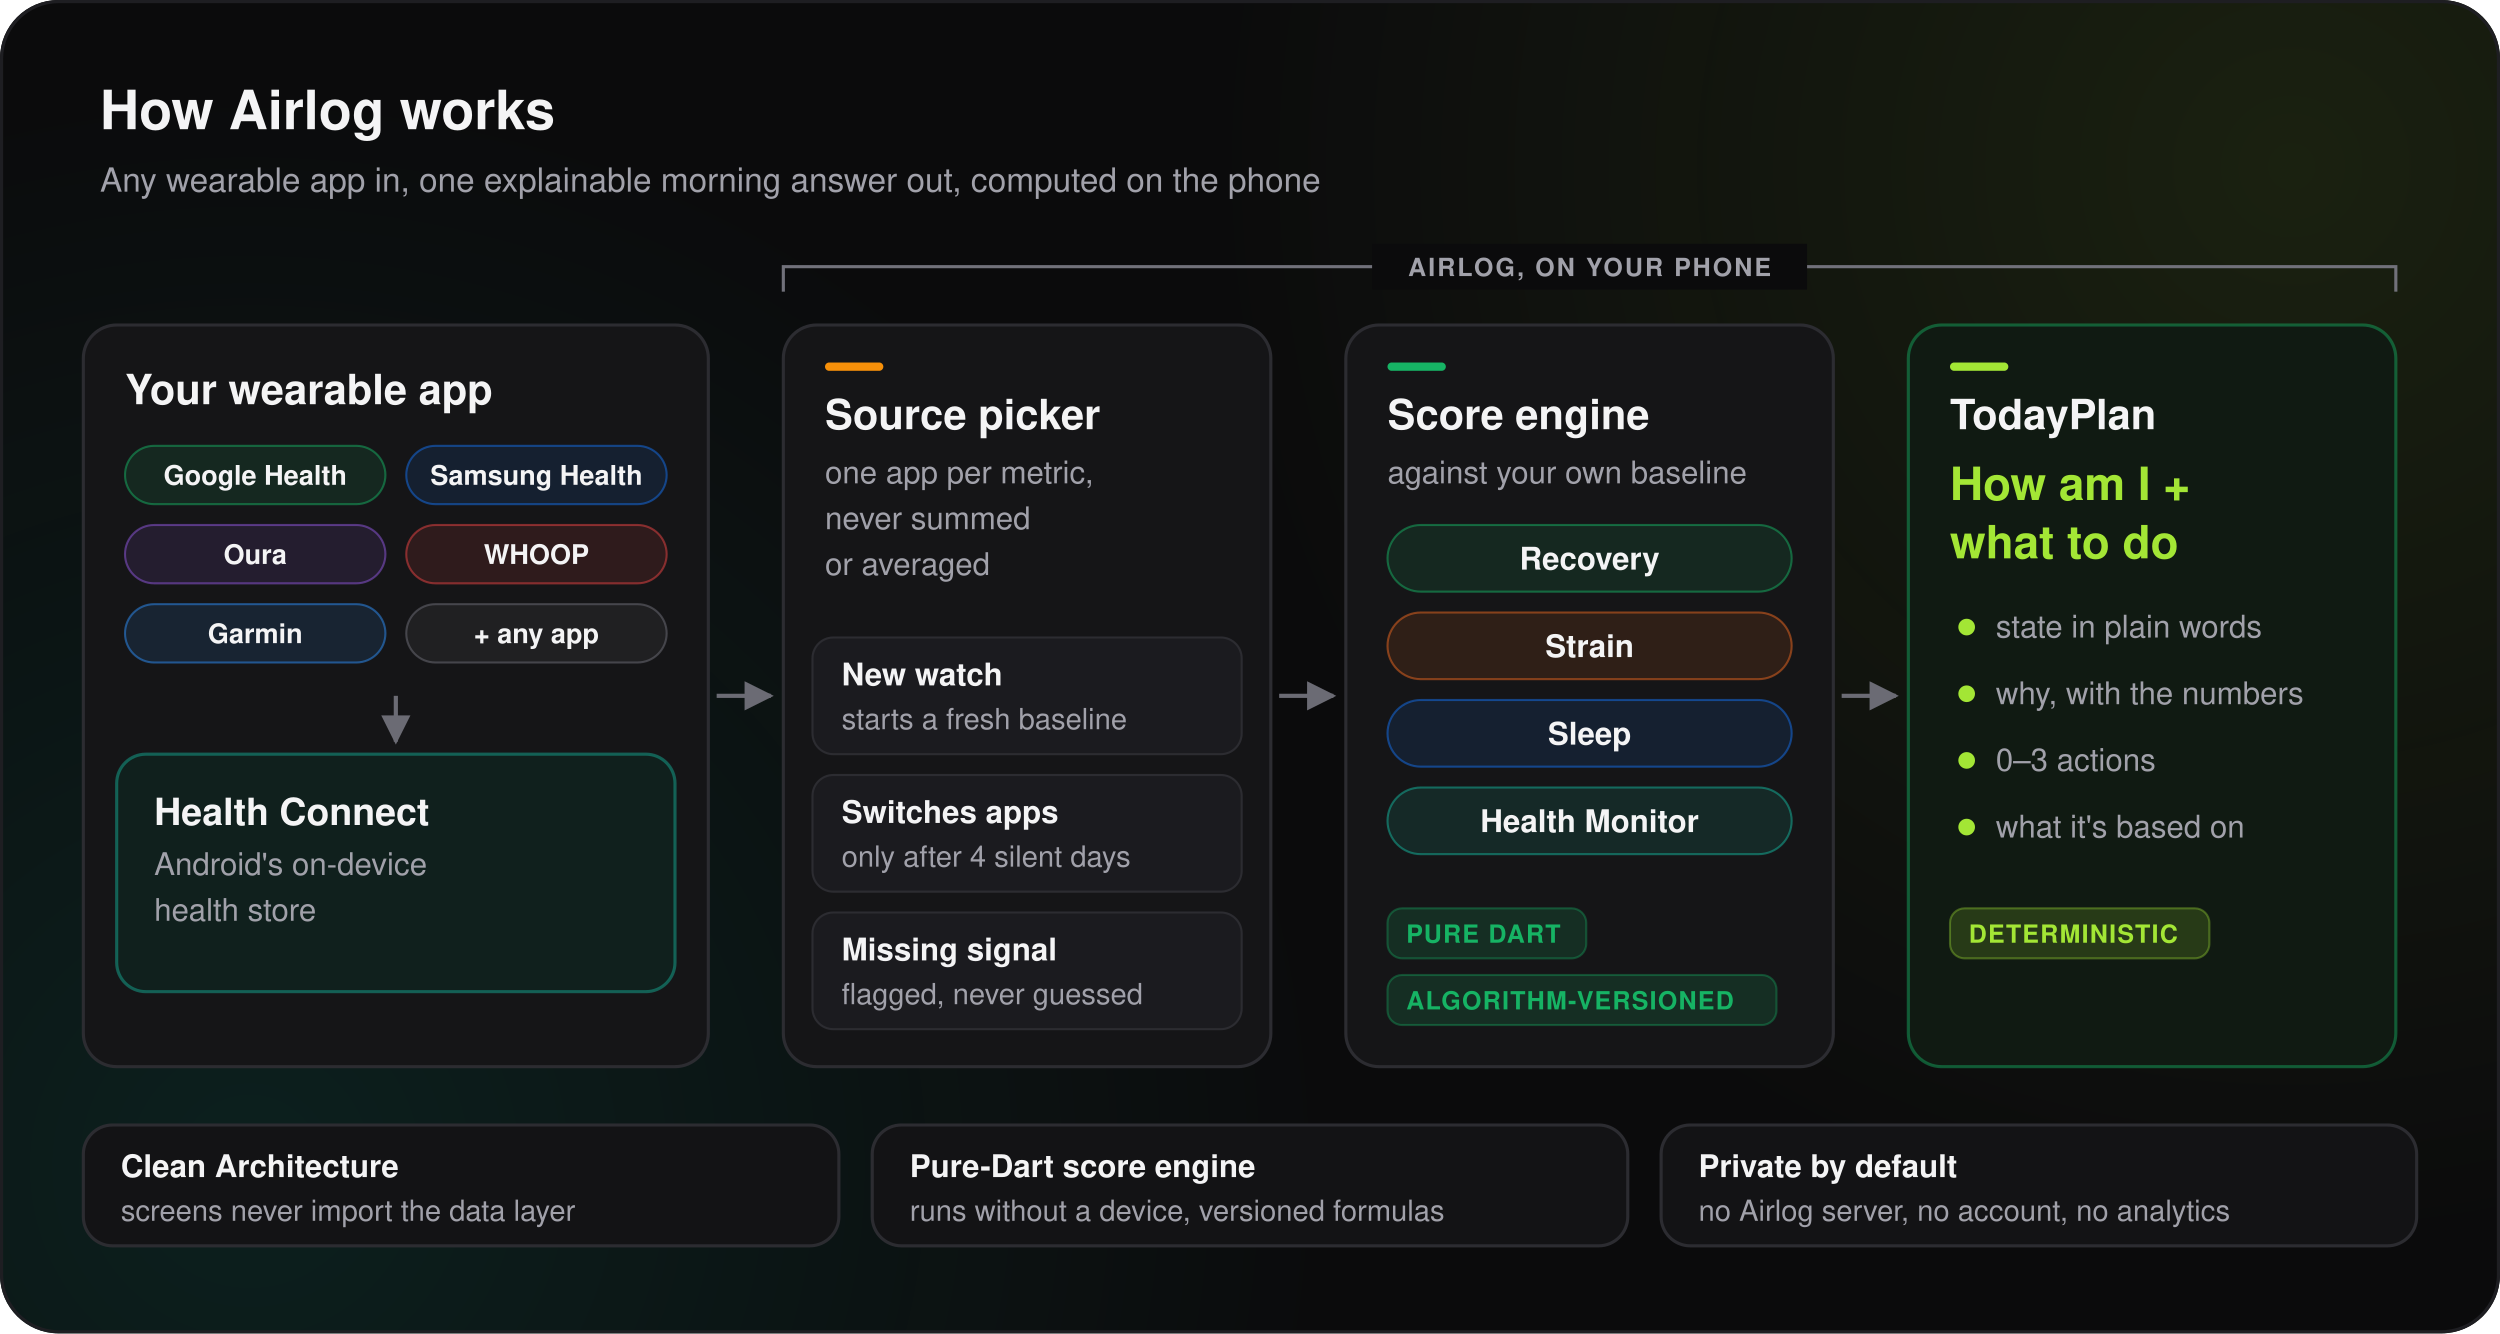
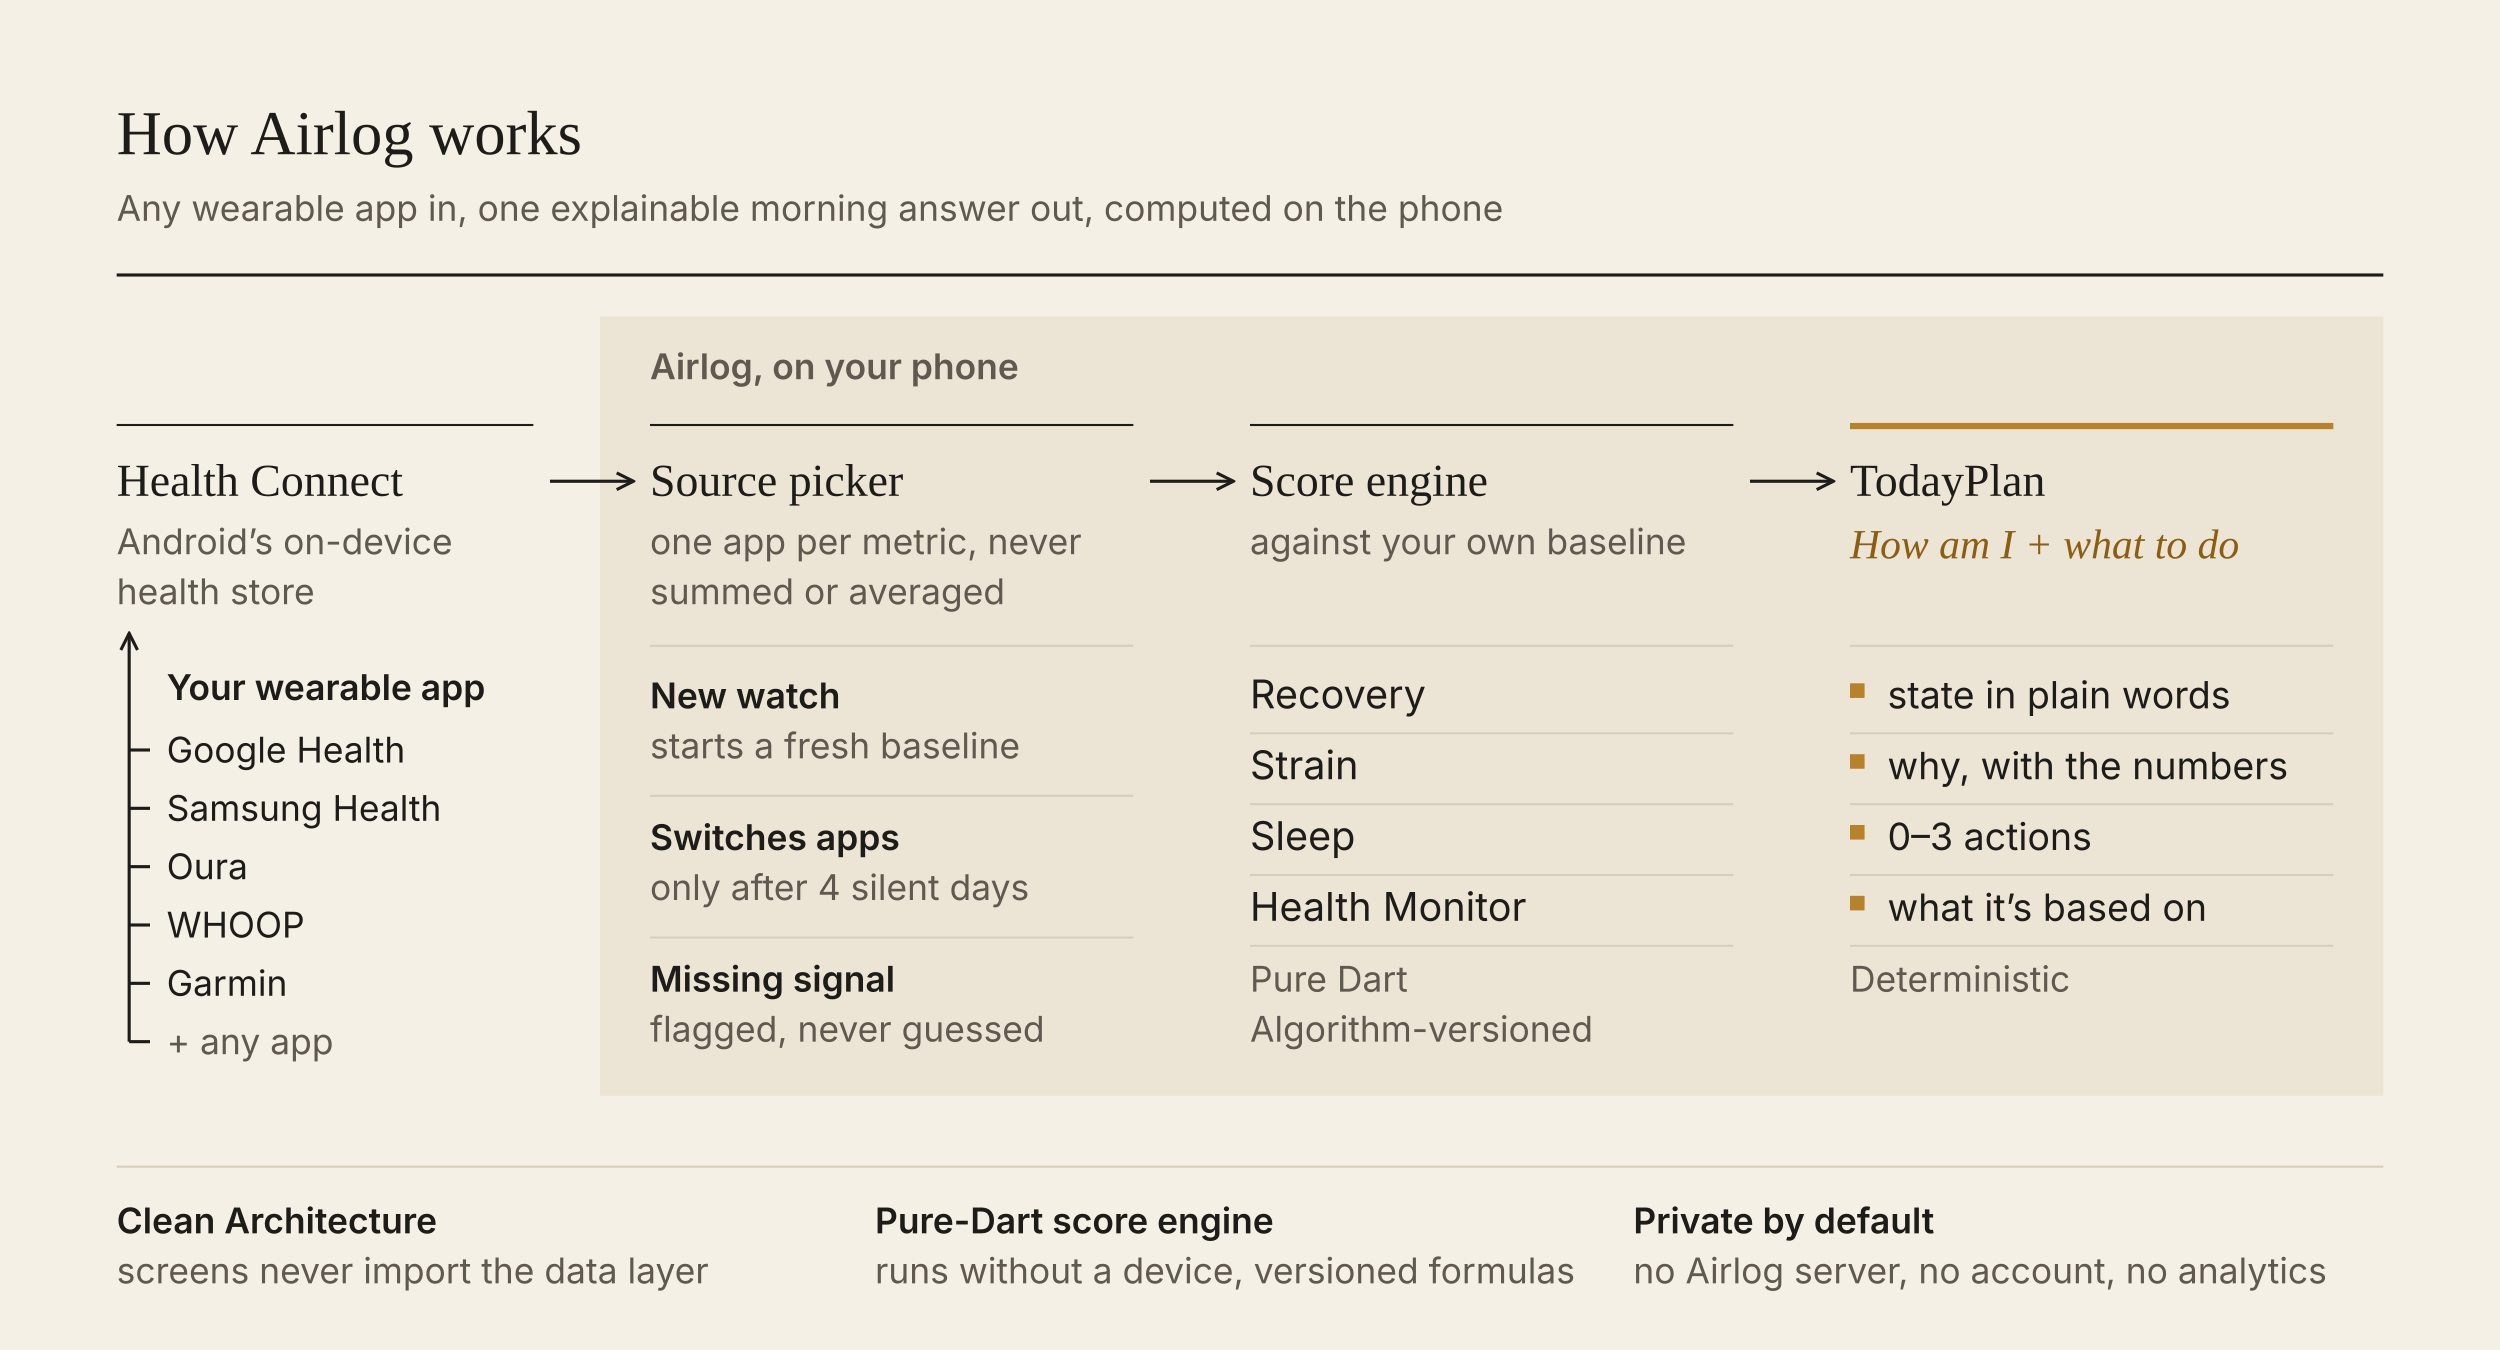
- <svg xmlns="http://www.w3.org/2000/svg" width="1200" height="640" viewBox="0 0 1200 640" font-family="-apple-system, 'Segoe UI', Helvetica, Arial, sans-serif">
+ <svg xmlns="http://www.w3.org/2000/svg" width="1200" height="648" viewBox="0 0 1200 648">
+   <style>
+ .serif{font-family:Georgia,'Times New Roman',serif}
+ .sans{font-family:'Inter','Segoe UI',Helvetica,Arial,sans-serif;font-variant-numeric:tabular-nums}
+ .ink{fill:#1E1C18}.ink2{fill:#5F594F}.ochre{fill:#8B5E12}
+ .b{font-weight:600}
+ .hair{stroke:#D6CDBD;stroke-width:1}
+ .flow{stroke:#1E1C18;stroke-width:1.5;fill:none}
+ </style>
  <defs>
-     <radialGradient id="g1" cx="120" cy="560" r="520" gradientUnits="userSpaceOnUse">
-       <stop offset="0" stop-color="#15B79E" stop-opacity="0.12" />
-       <stop offset="1" stop-color="#15B79E" stop-opacity="0" />
-     </radialGradient>
-     <radialGradient id="g2" cx="1100" cy="80" r="520" gradientUnits="userSpaceOnUse">
-       <stop offset="0" stop-color="#A3E635" stop-opacity="0.1" />
-       <stop offset="1" stop-color="#A3E635" stop-opacity="0" />
-     </radialGradient>
-     <marker id="ah6B6B74" viewBox="0 0 10 10" refX="9" refY="5" markerWidth="7" markerHeight="7" orient="auto-start-reverse">
-       <path d="M0,0 L10,5 L0,10 z" fill="#6B6B74" />
+     <marker id="arr" viewBox="0 0 10 10" refX="9" refY="5" markerWidth="10" markerHeight="10" markerUnits="userSpaceOnUse" orient="auto">
+       <path d="M1,1 L9,5 L1,9" fill="none" stroke="#1E1C18" stroke-width="1.5" />
    </marker>
  </defs>
-   <rect x="0" y="0" width="1200" height="640" rx="28" fill="#0B0B0C" />
-   <rect x="0" y="0" width="1200" height="640" rx="28" fill="url(#g1)" />
-   <rect x="0" y="0" width="1200" height="640" rx="28" fill="url(#g2)" />
-   <rect x="0.75" y="0.75" width="1198.5" height="638.5" rx="27.5" fill="none" stroke="#1E1E22" stroke-width="1.5" />
-   <text x="48.0" y="62.0" font-size="26" font-weight="700" fill="#F4F4F5" text-anchor="start">How Airlog works</text>
-   <text x="48.0" y="92.0" font-size="16" font-weight="400" fill="#A1A1AA" text-anchor="start">Any wearable app in, one explainable morning answer out, computed on the phone</text>
-   <path d="M376,140 L376,128 L1150,128 L1150,140" fill="none" stroke="#71717A" stroke-width="1.5" />
-   <rect x="658.6" y="117" width="208.8" height="22" fill="#0B0B0C" />
-   <text x="763.0" y="132.5" font-size="12" font-weight="700" fill="#A1A1AA" text-anchor="middle" letter-spacing="1.0">AIRLOG, ON YOUR PHONE</text>
-   <rect x="40" y="156" width="300" height="356" rx="16" fill="#151517" stroke="#2C2C31" stroke-width="1.5" />
-   <text x="60.0" y="194.0" font-size="20" font-weight="700" fill="#F4F4F5" text-anchor="start">Your wearable app</text>
-   <rect x="60.0" y="214" width="125.0" height="28" rx="14.0" fill="#16B364" fill-opacity="0.12" stroke="#16B364" stroke-opacity="0.5" stroke-width="1" />
-   <text x="122.5" y="232.7" font-size="13" font-weight="700" fill="#F4F4F5" text-anchor="middle">Google Health</text>
-   <rect x="195.0" y="214" width="125.0" height="28" rx="14.0" fill="#1570EF" fill-opacity="0.12" stroke="#1570EF" stroke-opacity="0.5" stroke-width="1" />
-   <text x="257.5" y="232.7" font-size="13" font-weight="700" fill="#F4F4F5" text-anchor="middle">Samsung Health</text>
-   <rect x="60.0" y="252" width="125.0" height="28" rx="14.0" fill="#9258E3" fill-opacity="0.12" stroke="#9258E3" stroke-opacity="0.5" stroke-width="1" />
-   <text x="122.5" y="270.7" font-size="13" font-weight="700" fill="#F4F4F5" text-anchor="middle">Oura</text>
-   <rect x="195.0" y="252" width="125.0" height="28" rx="14.0" fill="#EF4444" fill-opacity="0.12" stroke="#EF4444" stroke-opacity="0.5" stroke-width="1" />
-   <text x="257.5" y="270.7" font-size="13" font-weight="700" fill="#F4F4F5" text-anchor="middle">WHOOP</text>
-   <rect x="60.0" y="290" width="125.0" height="28" rx="14.0" fill="#2E90FA" fill-opacity="0.12" stroke="#2E90FA" stroke-opacity="0.5" stroke-width="1" />
-   <text x="122.5" y="308.7" font-size="13" font-weight="700" fill="#F4F4F5" text-anchor="middle">Garmin</text>
-   <rect x="195.0" y="290" width="125.0" height="28" rx="14.0" fill="#71717A" fill-opacity="0.12" stroke="#71717A" stroke-opacity="0.5" stroke-width="1" />
-   <text x="257.5" y="308.7" font-size="13" font-weight="700" fill="#F4F4F5" text-anchor="middle">+ any app</text>
-   <path d="M190.0,334 L190.0,356" fill="none" stroke="#6B6B74" stroke-width="2" marker-end="url(#ah6B6B74)" />
-   <rect x="56" y="362" width="268" height="114" rx="14" fill="#10201D" stroke="#15B79E" stroke-opacity="0.45" stroke-width="1.5" />
-   <text x="74.0" y="396.0" font-size="18" font-weight="700" fill="#F4F4F5" text-anchor="start">Health Connect</text>
-   <text x="74.0" y="420.0" font-size="15" font-weight="400" fill="#A1A1AA" text-anchor="start">Android's on-device</text>
-   <text x="74.0" y="442.0" font-size="15" font-weight="400" fill="#A1A1AA" text-anchor="start">health store</text>
-   <rect x="376" y="156" width="234" height="356" rx="16" fill="#151517" stroke="#2C2C31" stroke-width="1.5" />
-   <rect x="396" y="174" width="28" height="4" rx="2" fill="#F79009" />
-   <text x="396.0" y="206.0" font-size="20" font-weight="700" fill="#F4F4F5" text-anchor="start">Source picker</text>
-   <text x="396.0" y="232.0" font-size="15" font-weight="400" fill="#A1A1AA" text-anchor="start">one app per metric,</text>
-   <text x="396.0" y="254.0" font-size="15" font-weight="400" fill="#A1A1AA" text-anchor="start">never summed</text>
-   <text x="396.0" y="276.0" font-size="15" font-weight="400" fill="#A1A1AA" text-anchor="start">or averaged</text>
-   <rect x="390" y="306" width="206" height="56" rx="10" fill="#1B1B1F" stroke="#2C2C31" />
-   <text x="404.0" y="329.0" font-size="15" font-weight="700" fill="#F4F4F5" text-anchor="start">New watch</text>
-   <text x="404.0" y="350.0" font-size="14" font-weight="400" fill="#A1A1AA" text-anchor="start">starts a fresh baseline</text>
-   <rect x="390" y="372" width="206" height="56" rx="10" fill="#1B1B1F" stroke="#2C2C31" />
-   <text x="404.0" y="395.0" font-size="15" font-weight="700" fill="#F4F4F5" text-anchor="start">Switches apps</text>
-   <text x="404.0" y="416.0" font-size="14" font-weight="400" fill="#A1A1AA" text-anchor="start">only after 4 silent days</text>
-   <rect x="390" y="438" width="206" height="56" rx="10" fill="#1B1B1F" stroke="#2C2C31" />
-   <text x="404.0" y="461.0" font-size="15" font-weight="700" fill="#F4F4F5" text-anchor="start">Missing signal</text>
-   <text x="404.0" y="482.0" font-size="14" font-weight="400" fill="#A1A1AA" text-anchor="start">flagged, never guessed</text>
-   <rect x="646" y="156" width="234" height="356" rx="16" fill="#151517" stroke="#2C2C31" stroke-width="1.5" />
-   <rect x="666" y="174" width="28" height="4" rx="2" fill="#16B364" />
-   <text x="666.0" y="206.0" font-size="20" font-weight="700" fill="#F4F4F5" text-anchor="start">Score engine</text>
-   <text x="666.0" y="232.0" font-size="15" font-weight="400" fill="#A1A1AA" text-anchor="start">against your own baseline</text>
-   <rect x="666.0" y="252" width="194.0" height="32" rx="16.0" fill="#16B364" fill-opacity="0.12" stroke="#16B364" stroke-opacity="0.5" stroke-width="1" />
-   <text x="763.0" y="273.4" font-size="15" font-weight="700" fill="#F4F4F5" text-anchor="middle">Recovery</text>
-   <rect x="666.0" y="294" width="194.0" height="32" rx="16.0" fill="#EF6820" fill-opacity="0.12" stroke="#EF6820" stroke-opacity="0.5" stroke-width="1" />
-   <text x="763.0" y="315.4" font-size="15" font-weight="700" fill="#F4F4F5" text-anchor="middle">Strain</text>
-   <rect x="666.0" y="336" width="194.0" height="32" rx="16.0" fill="#1570EF" fill-opacity="0.12" stroke="#1570EF" stroke-opacity="0.5" stroke-width="1" />
-   <text x="763.0" y="357.4" font-size="15" font-weight="700" fill="#F4F4F5" text-anchor="middle">Sleep</text>
-   <rect x="666.0" y="378" width="194.0" height="32" rx="16.0" fill="#15B79E" fill-opacity="0.12" stroke="#15B79E" stroke-opacity="0.5" stroke-width="1" />
-   <text x="763.0" y="399.4" font-size="15" font-weight="700" fill="#F4F4F5" text-anchor="middle">Health Monitor</text>
-   <rect x="666.0" y="436" width="95.4" height="24" rx="7" fill="#16B364" fill-opacity="0.16" stroke="#16B364" stroke-opacity="0.35" stroke-width="1" />
-   <text x="675.0" y="452.5" font-size="12" font-weight="700" fill="#16B364" text-anchor="start" letter-spacing="0.6">PURE DART</text>
-   <rect x="666.0" y="468" width="186.7" height="24" rx="7" fill="#16B364" fill-opacity="0.16" stroke="#16B364" stroke-opacity="0.35" stroke-width="1" />
-   <text x="675.0" y="484.5" font-size="12" font-weight="700" fill="#16B364" text-anchor="start" letter-spacing="0.6">ALGORITHM-VERSIONED</text>
-   <rect x="916" y="156" width="234" height="356" rx="16" fill="#101A12" stroke="#16B364" stroke-opacity="0.45" stroke-width="1.5" />
-   <rect x="936" y="174" width="28" height="4" rx="2" fill="#A3E635" />
-   <text x="936.0" y="206.0" font-size="20" font-weight="700" fill="#F4F4F5" text-anchor="start">TodayPlan</text>
-   <text x="936.0" y="240.0" font-size="22" font-weight="700" fill="#A3E635" text-anchor="start">How am I +</text>
-   <text x="936.0" y="268.0" font-size="22" font-weight="700" fill="#A3E635" text-anchor="start">what to do</text>
-   <circle cx="944" cy="301" r="4" fill="#A3E635" />
-   <text x="958.0" y="306.0" font-size="15" font-weight="400" fill="#A1A1AA" text-anchor="start">state in plain words</text>
-   <circle cx="944" cy="333" r="4" fill="#A3E635" />
-   <text x="958.0" y="338.0" font-size="15" font-weight="400" fill="#A1A1AA" text-anchor="start">why, with the numbers</text>
-   <circle cx="944" cy="365" r="4" fill="#A3E635" />
-   <text x="958.0" y="370.0" font-size="15" font-weight="400" fill="#A1A1AA" text-anchor="start">0–3 actions</text>
-   <circle cx="944" cy="397" r="4" fill="#A3E635" />
-   <text x="958.0" y="402.0" font-size="15" font-weight="400" fill="#A1A1AA" text-anchor="start">what it's based on</text>
-   <rect x="936.0" y="436" width="124.5" height="24" rx="7" fill="#A3E635" fill-opacity="0.16" stroke="#A3E635" stroke-opacity="0.35" stroke-width="1" />
-   <text x="945.0" y="452.5" font-size="12" font-weight="700" fill="#A3E635" text-anchor="start" letter-spacing="0.6">DETERMINISTIC</text>
-   <path d="M344,334.0 L370,334.0" fill="none" stroke="#6B6B74" stroke-width="2" marker-end="url(#ah6B6B74)" />
-   <path d="M614,334.0 L640,334.0" fill="none" stroke="#6B6B74" stroke-width="2" marker-end="url(#ah6B6B74)" />
-   <path d="M884,334.0 L910,334.0" fill="none" stroke="#6B6B74" stroke-width="2" marker-end="url(#ah6B6B74)" />
-   <rect x="40.0" y="540" width="362.667" height="58" rx="14" fill="#131315" stroke="#2C2C31" stroke-width="1.5" />
-   <text x="58.0" y="565.0" font-size="15" font-weight="700" fill="#F4F4F5" text-anchor="start">Clean Architecture</text>
-   <text x="58.0" y="586.0" font-size="14" font-weight="400" fill="#A1A1AA" text-anchor="start">screens never import the data layer</text>
-   <rect x="418.667" y="540" width="362.667" height="58" rx="14" fill="#131315" stroke="#2C2C31" stroke-width="1.5" />
-   <text x="436.7" y="565.0" font-size="15" font-weight="700" fill="#F4F4F5" text-anchor="start">Pure-Dart score engine</text>
-   <text x="436.7" y="586.0" font-size="14" font-weight="400" fill="#A1A1AA" text-anchor="start">runs without a device, versioned formulas</text>
-   <rect x="797.333" y="540" width="362.667" height="58" rx="14" fill="#131315" stroke="#2C2C31" stroke-width="1.5" />
-   <text x="815.3" y="565.0" font-size="15" font-weight="700" fill="#F4F4F5" text-anchor="start">Private by default</text>
-   <text x="815.3" y="586.0" font-size="14" font-weight="400" fill="#A1A1AA" text-anchor="start">no Airlog server, no account, no analytics</text>
+   <rect width="1200" height="648" fill="#F5F0E6" />
+   <text class="serif ink" x="56" y="74" font-size="30">How Airlog works</text>
+   <text class="sans ink2" x="56" y="106" font-size="17">Any wearable app in, one explainable morning answer out, computed on the phone</text>
+   <line x1="56" y1="132" x2="1144" y2="132" stroke="#1E1C18" stroke-width="1.5" />
+   <rect x="288" y="152" width="856" height="374" fill="#ECE5D6" />
+   <text class="sans ink2 b" x="312" y="182" font-size="17">Airlog, on your phone</text>
+   <g stroke="#1E1C18" stroke-width="1">
+     <line x1="56" y1="204" x2="256" y2="204" />
+     <line x1="312" y1="204" x2="544" y2="204" />
+     <line x1="600" y1="204" x2="832" y2="204" />
+   </g>
+   <line x1="888" y1="204.5" x2="1120" y2="204.5" stroke="#B7822A" stroke-width="3" />
+   <path class="flow" d="M264,231 H304" marker-end="url(#arr)" />
+   <path class="flow" d="M552,231 H592" marker-end="url(#arr)" />
+   <path class="flow" d="M840,231 H880" marker-end="url(#arr)" />
+   <text class="serif ink" x="56" y="238" font-size="22">Health Connect</text>
+   <text class="sans ink2" font-size="17">
+     <tspan x="56" y="266">Android’s on-device</tspan>
+     <tspan x="56" y="290">health store</tspan>
+   </text>
+   <path class="flow" d="M62,500 V304" marker-end="url(#arr)" />
+   <path class="flow" d="M62,360 H72 M62,388 H72 M62,416 H72 M62,444 H72 M62,472 H72 M62,500 H72" />
+   <text class="sans ink b" x="80" y="336" font-size="17">Your wearable app</text>
+   <text class="sans ink" font-size="17">
+     <tspan x="80" y="366">Google Health</tspan>
+     <tspan x="80" y="394">Samsung Health</tspan>
+     <tspan x="80" y="422">Oura</tspan>
+     <tspan x="80" y="450">WHOOP</tspan>
+     <tspan x="80" y="478">Garmin</tspan>
+     <tspan x="80" y="506" class="ink2">+ any app</tspan>
+   </text>
+   <text class="serif ink" x="312" y="238" font-size="22">Source picker</text>
+   <text class="sans ink2" font-size="17">
+     <tspan x="312" y="266">one app per metric, never</tspan>
+     <tspan x="312" y="290">summed or averaged</tspan>
+   </text>
+   <line class="hair" x1="312" y1="310" x2="544" y2="310" />
+   <text class="sans ink b" x="312" y="340" font-size="17">New watch</text>
+   <text class="sans ink2" x="312" y="364" font-size="17">starts a fresh baseline</text>
+   <line class="hair" x1="312" y1="382" x2="544" y2="382" />
+   <text class="sans ink b" x="312" y="408" font-size="17">Switches apps</text>
+   <text class="sans ink2" x="312" y="432" font-size="17">only after 4 silent days</text>
+   <line class="hair" x1="312" y1="450" x2="544" y2="450" />
+   <text class="sans ink b" x="312" y="476" font-size="17">Missing signal</text>
+   <text class="sans ink2" x="312" y="500" font-size="17">flagged, never guessed</text>
+   <text class="serif ink" x="600" y="238" font-size="22">Score engine</text>
+   <text class="sans ink2" x="600" y="266" font-size="17">against your own baseline</text>
+   <line class="hair" x1="600" y1="310" x2="832" y2="310" />
+   <text class="sans ink" x="600" y="340" font-size="19">Recovery</text>
+   <line class="hair" x1="600" y1="352" x2="832" y2="352" />
+   <text class="sans ink" x="600" y="374" font-size="19">Strain</text>
+   <line class="hair" x1="600" y1="386" x2="832" y2="386" />
+   <text class="sans ink" x="600" y="408" font-size="19">Sleep</text>
+   <line class="hair" x1="600" y1="420" x2="832" y2="420" />
+   <text class="sans ink" x="600" y="442" font-size="19">Health Monitor</text>
+   <line class="hair" x1="600" y1="454" x2="832" y2="454" />
+   <text class="sans ink2" font-size="17">
+     <tspan x="600" y="476">Pure Dart</tspan>
+     <tspan x="600" y="500">Algorithm-versioned</tspan>
+   </text>
+   <text class="serif ink" x="888" y="238" font-size="22">TodayPlan</text>
+   <text class="serif ochre" x="888" y="268" font-size="20" font-style="italic">How am I + what to do</text>
+   <line class="hair" x1="888" y1="310" x2="1120" y2="310" />
+   <g fill="#B7822A">
+     <rect x="888" y="328" width="7" height="7" />
+     <rect x="888" y="362" width="7" height="7" />
+     <rect x="888" y="396" width="7" height="7" />
+     <rect x="888" y="430" width="7" height="7" />
+   </g>
+   <text class="sans ink" x="906" y="340" font-size="18">state in plain words</text>
+   <line class="hair" x1="888" y1="352" x2="1120" y2="352" />
+   <text class="sans ink" x="906" y="374" font-size="18">why, with the numbers</text>
+   <line class="hair" x1="888" y1="386" x2="1120" y2="386" />
+   <text class="sans ink" x="906" y="408" font-size="18">0–3 actions</text>
+   <line class="hair" x1="888" y1="420" x2="1120" y2="420" />
+   <text class="sans ink" x="906" y="442" font-size="18">what it’s based on</text>
+   <line class="hair" x1="888" y1="454" x2="1120" y2="454" />
+   <text class="sans ink2" x="888" y="476" font-size="17">Deterministic</text>
+   <line class="hair" x1="56" y1="560" x2="1144" y2="560" />
+   <text class="sans ink b" x="56" y="592" font-size="17">Clean Architecture</text>
+   <text class="sans ink2" x="56" y="616" font-size="17">screens never import the data layer</text>
+   <text class="sans ink b" x="420" y="592" font-size="17">Pure-Dart score engine</text>
+   <text class="sans ink2" x="420" y="616" font-size="17">runs without a device, versioned formulas</text>
+   <text class="sans ink b" x="784" y="592" font-size="17">Private by default</text>
+   <text class="sans ink2" x="784" y="616" font-size="17">no Airlog server, no account, no analytics</text>
</svg>
